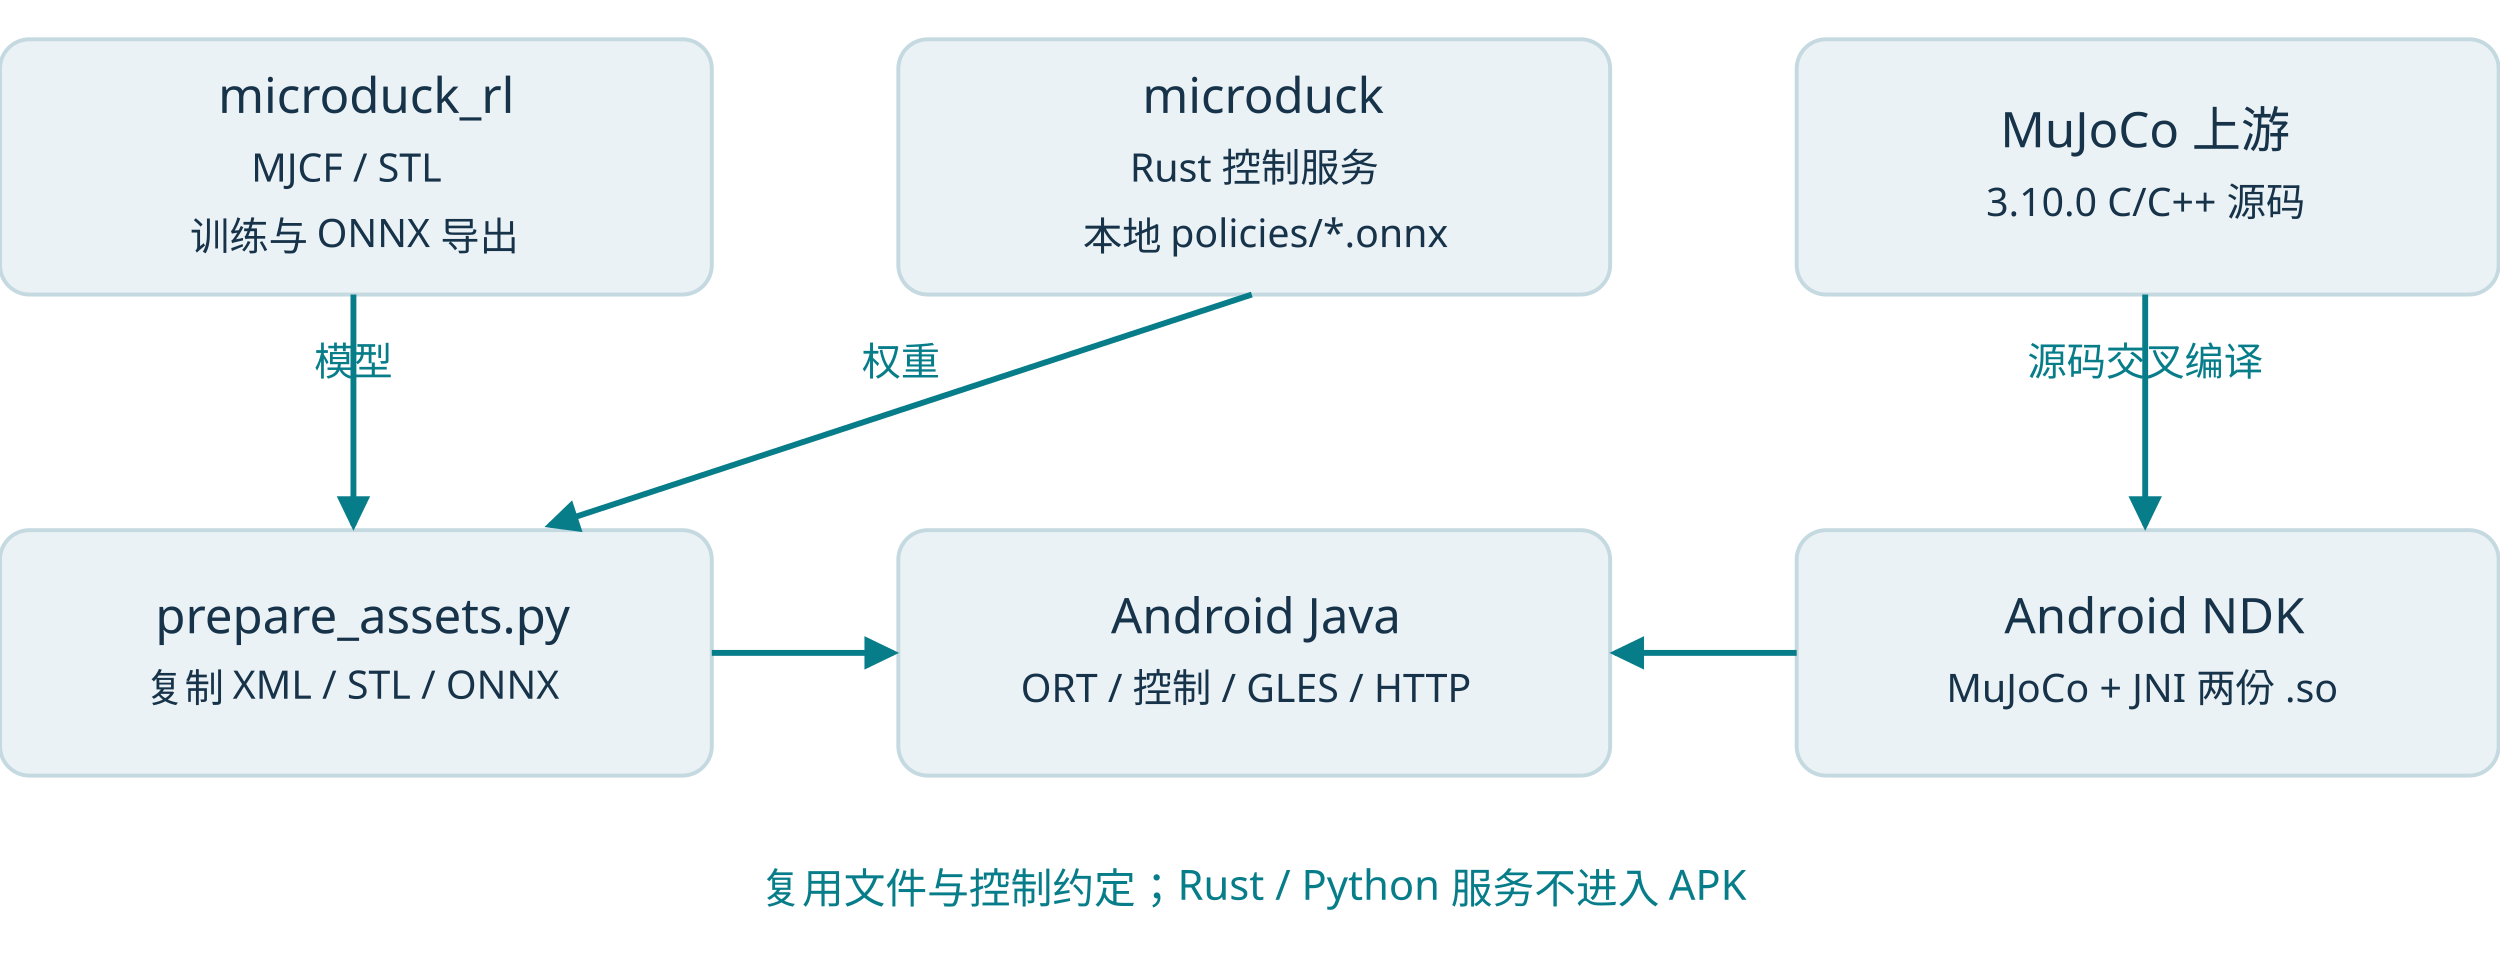
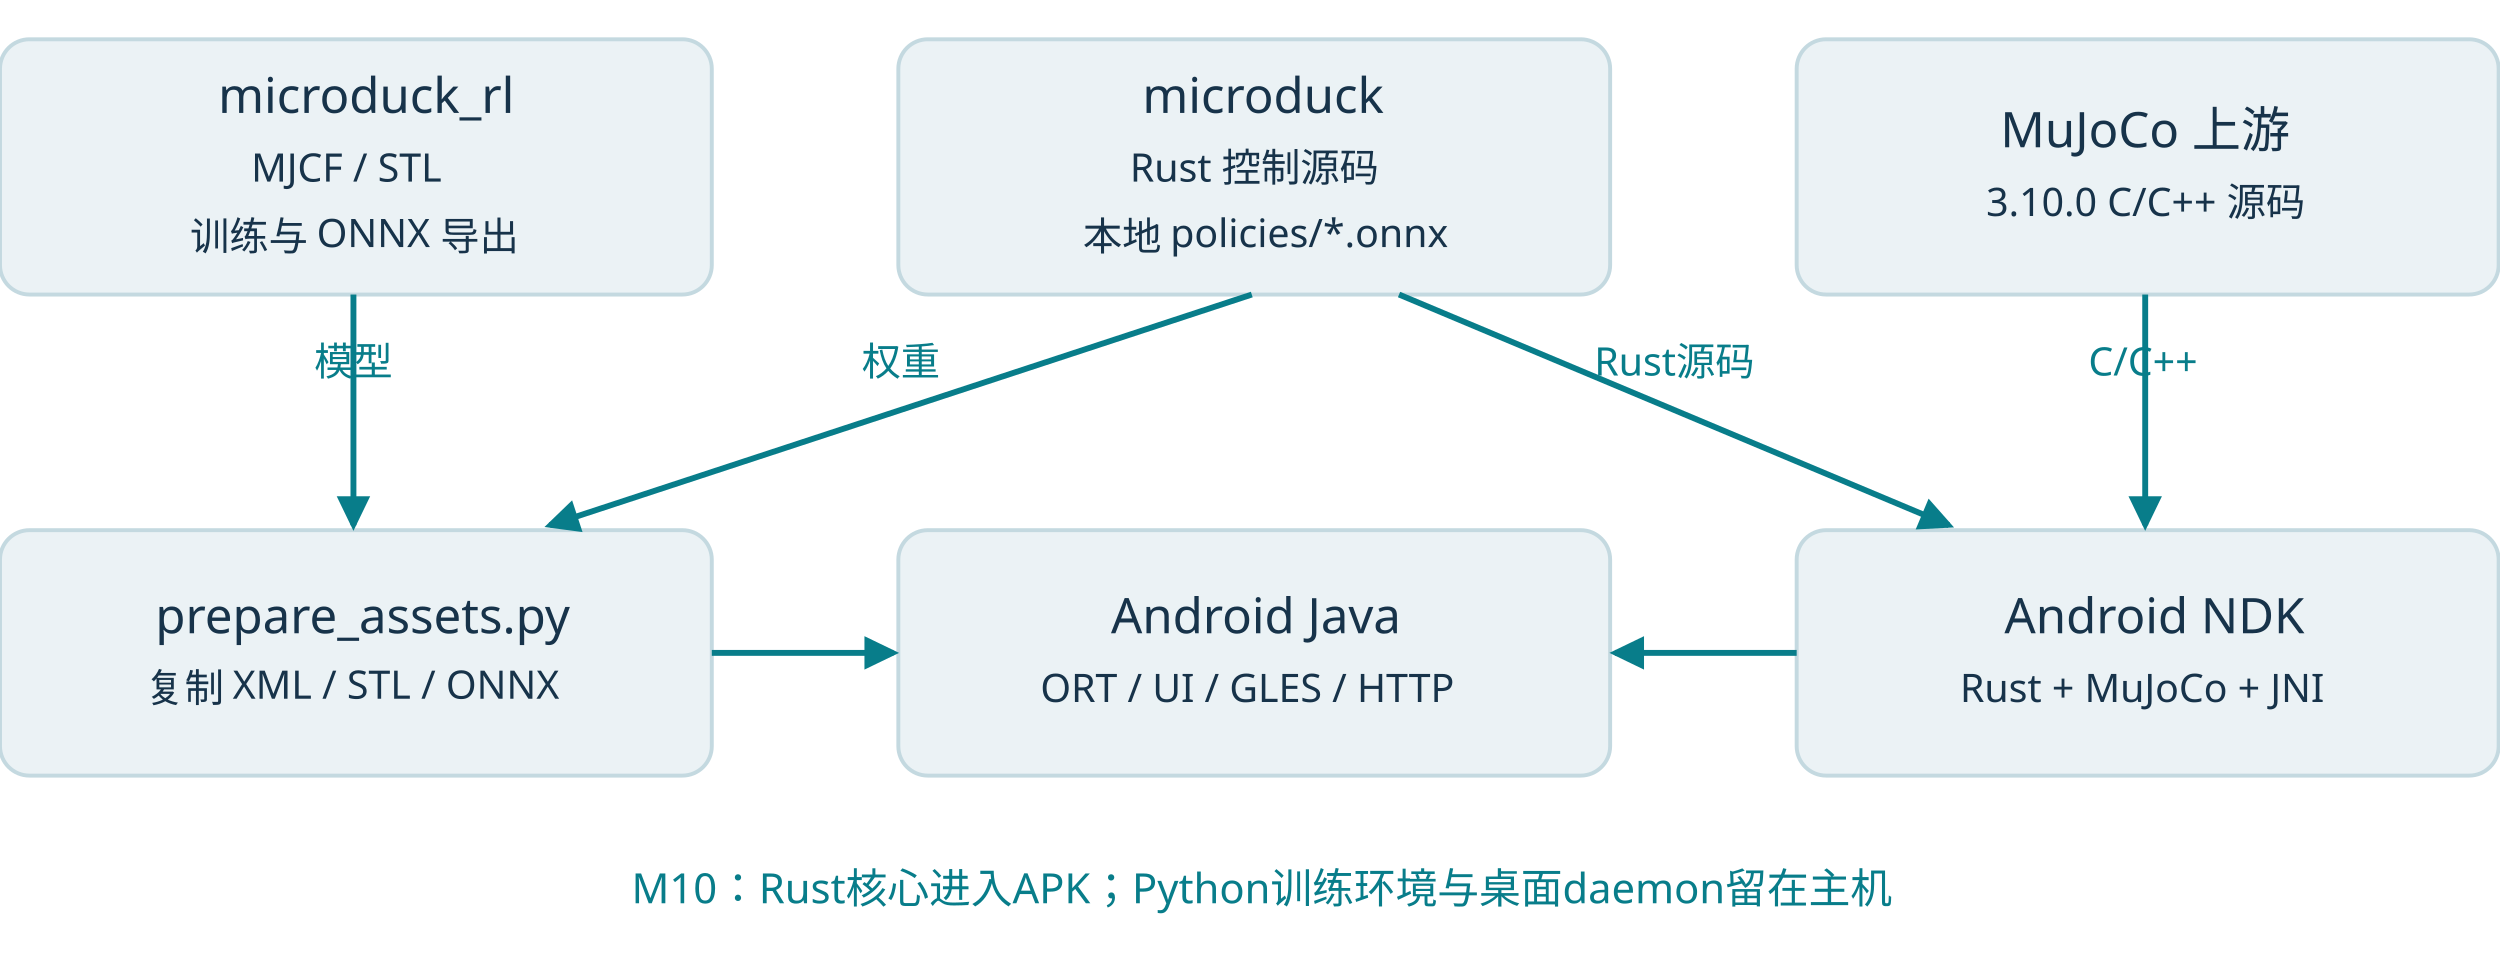
<svg xmlns="http://www.w3.org/2000/svg" width="509.276" height="196" preserveAspectRatio="xMinYMin meet" viewBox="0 0 509 196" version="1.0" fill-rule="evenodd">
  <clipPath id="clip">
    <rect x="0" y="0" width="509.276" height="196" />
  </clipPath>
  <g id="group" transform="scale(1,-1) translate(0,-196)" style="clip-path: url(#clip)">
    <g transform="">
      <rect x="0" y="136" width="145" height="52" rx="6" ry="6" style="stroke: rgb(77%,85%,88%); stroke-linecap: butt; stroke-width: 0.8; fill: rgb(92%,95%,96%); fill-rule: evenodd;" />
      <text x="44.441" y="173.0" style="font-family: CN; font-size: 10px;fill: rgb(9%,20%,29%); stroke:none;" transform="translate(0,346) scale(1,-1)">microduck_rl</text>
      <text x="51.166" y="159.0" style="font-family: CN; font-size: 8px;fill: rgb(9%,20%,29%); stroke:none;" transform="translate(0,318) scale(1,-1)">MJCF / STL</text>
      <text x="38.721" y="145.0" style="font-family: CN; font-size: 8px;fill: rgb(9%,20%,29%); stroke:none;" transform="translate(0,290) scale(1,-1)">训练与 ONNX 导出</text>
      <rect x="183" y="136" width="145" height="52" rx="6" ry="6" style="stroke: rgb(77%,85%,88%); stroke-linecap: butt; stroke-width: 0.8; fill: rgb(92%,95%,96%); fill-rule: evenodd;" />
      <text x="232.717" y="173.0" style="font-family: CN; font-size: 10px;fill: rgb(9%,20%,29%); stroke:none;" transform="translate(0,346) scale(1,-1)">microduck</text>
-       <text x="230.164" y="159.0" style="font-family: CN; font-size: 8px;fill: rgb(9%,20%,29%); stroke:none;" transform="translate(0,318) scale(1,-1)">Rust 控制服务</text>
+       <text x="230.164" y="159.0" style="font-family: CN; font-size: 8px;fill: rgb(9%,20%,29%); stroke:none;" transform="translate(0,318) scale(1,-1)">Rust 控制源码</text>
      <text x="220.596" y="145.0" style="font-family: CN; font-size: 8px;fill: rgb(9%,20%,29%); stroke:none;" transform="translate(0,290) scale(1,-1)">本地 policies/*.onnx</text>
      <rect x="366" y="136" width="143" height="52" rx="6" ry="6" style="stroke: rgb(77%,85%,88%); stroke-linecap: butt; stroke-width: 0.8; fill: rgb(92%,95%,96%); fill-rule: evenodd;" />
      <text x="407.493" y="166.0" style="font-family: CN; font-size: 10px;fill: rgb(9%,20%,29%); stroke:none;" transform="translate(0,332) scale(1,-1)">MuJoCo 上游</text>
      <text x="404.596" y="152.0" style="font-family: CN; font-size: 8px;fill: rgb(9%,20%,29%); stroke:none;" transform="translate(0,304) scale(1,-1)">3.10.0 C/C++ 源码</text>
      <rect x="0" y="38" width="145" height="50" rx="6" ry="6" style="stroke: rgb(77%,85%,88%); stroke-linecap: butt; stroke-width: 0.8; fill: rgb(92%,95%,96%); fill-rule: evenodd;" />
      <text x="31.646" y="67.0" style="font-family: CN; font-size: 10px;fill: rgb(9%,20%,29%); stroke:none;" transform="translate(0,134) scale(1,-1)">prepare_assets.py</text>
      <text x="29.604" y="53.0" style="font-family: CN; font-size: 8px;fill: rgb(9%,20%,29%); stroke:none;" transform="translate(0,106) scale(1,-1)">复制 XML / STL / ONNX</text>
      <rect x="183" y="38" width="145" height="50" rx="6" ry="6" style="stroke: rgb(77%,85%,88%); stroke-linecap: butt; stroke-width: 0.8; fill: rgb(92%,95%,96%); fill-rule: evenodd;" />
      <text x="226.315" y="67.0" style="font-family: CN; font-size: 10px;fill: rgb(9%,20%,29%); stroke:none;" transform="translate(0,134) scale(1,-1)">Android Java</text>
-       <text x="207.939" y="53.0" style="font-family: CN; font-size: 8px;fill: rgb(9%,20%,29%); stroke:none;" transform="translate(0,106) scale(1,-1)">ORT / 控制 / GLES / HTTP</text>
+       <text x="211.939" y="53.0" style="font-family: CN; font-size: 8px;fill: rgb(9%,20%,29%); stroke:none;" transform="translate(0,106) scale(1,-1)">ORT / UI / GLES / HTTP</text>
      <rect x="366" y="38" width="143" height="50" rx="6" ry="6" style="stroke: rgb(77%,85%,88%); stroke-linecap: butt; stroke-width: 0.8; fill: rgb(92%,95%,96%); fill-rule: evenodd;" />
      <text x="408.32" y="67.0" style="font-family: CN; font-size: 10px;fill: rgb(9%,20%,29%); stroke:none;" transform="translate(0,134) scale(1,-1)">Android NDK</text>
-       <text x="396.488" y="53.0" style="font-family: CN; font-size: 8px;fill: rgb(9%,20%,29%); stroke:none;" transform="translate(0,106) scale(1,-1)">MuJoCo + JNI 两份 .so</text>
+       <text x="399.264" y="53.0" style="font-family: CN; font-size: 8px;fill: rgb(9%,20%,29%); stroke:none;" transform="translate(0,106) scale(1,-1)">Rust + MuJoCo + JNI</text>
      <path d="M 72,136 L 72,89 Z" style="stroke: rgb(3%,49%,54%); stroke-linecap: butt; stroke-width: 1.2;" />
      <polygon points="72 89, 74.61 94.403, 69.39 94.403" style="stroke: rgb(3%,49%,54%); stroke-linecap: butt; stroke-width: 1; fill: rgb(3%,49%,54%); fill-rule: evenodd;" />
      <text x="64.0" y="119.5" style="font-family: CN; font-size: 8px;fill: rgb(3%,49%,54%); stroke:none;" transform="translate(0,239) scale(1,-1)">模型</text>
      <path d="M 255,136 L 112,89 Z" style="stroke: rgb(3%,49%,54%); stroke-linecap: butt; stroke-width: 1.2;" />
      <polygon points="112 89, 117.947 88.208, 116.318 93.166" style="stroke: rgb(3%,49%,54%); stroke-linecap: butt; stroke-width: 1; fill: rgb(3%,49%,54%); fill-rule: evenodd;" />
      <text x="175.5" y="119.5" style="font-family: CN; font-size: 8px;fill: rgb(3%,49%,54%); stroke:none;" transform="translate(0,239) scale(1,-1)">权重</text>
      <path d="M 437,136 L 437,89 Z" style="stroke: rgb(3%,49%,54%); stroke-linecap: butt; stroke-width: 1.2;" />
      <polygon points="437 89, 439.61 94.403, 434.39 94.403" style="stroke: rgb(3%,49%,54%); stroke-linecap: butt; stroke-width: 1; fill: rgb(3%,49%,54%); fill-rule: evenodd;" />
-       <text x="413.0" y="119.5" style="font-family: CN; font-size: 8px;fill: rgb(3%,49%,54%); stroke:none;" transform="translate(0,239) scale(1,-1)">源码交叉编译</text>
+       <text x="425.439" y="119.5" style="font-family: CN; font-size: 8px;fill: rgb(3%,49%,54%); stroke:none;" transform="translate(0,239) scale(1,-1)">C/C++</text>
+       <path d="M 285,136 L 397,89 Z" style="stroke: rgb(3%,49%,54%); stroke-linecap: butt; stroke-width: 1.2;" />
+       <polygon points="397 89, 393.028 93.497, 391.008 88.684" style="stroke: rgb(3%,49%,54%); stroke-linecap: butt; stroke-width: 1; fill: rgb(3%,49%,54%); fill-rule: evenodd;" />
+       <text x="324.775" y="119.5" style="font-family: CN; font-size: 8px;fill: rgb(3%,49%,54%); stroke:none;" transform="translate(0,239) scale(1,-1)">Rust源码</text>
      <path d="M 145,63 L 182,63 Z" style="stroke: rgb(3%,49%,54%); stroke-linecap: butt; stroke-width: 1.2;" />
      <polygon points="182 63, 176.597 65.61, 176.597 60.39" style="stroke: rgb(3%,49%,54%); stroke-linecap: butt; stroke-width: 1; fill: rgb(3%,49%,54%); fill-rule: evenodd;" />
      <path d="M 366,63 L 329,63 Z" style="stroke: rgb(3%,49%,54%); stroke-linecap: butt; stroke-width: 1.2;" />
      <polygon points="329 63, 334.403 60.39, 334.403 65.61" style="stroke: rgb(3%,49%,54%); stroke-linecap: butt; stroke-width: 1; fill: rgb(3%,49%,54%); fill-rule: evenodd;" />
-       <text x="154.872" y="12" style="font-family: CN; font-size: 8.5px;fill: rgb(3%,49%,54%); stroke:none;" transform="translate(0,24) scale(1,-1)">复用文件与控制约定；Rust / Python 服务不进入 APK</text>
+       <text x="128.65" y="12" style="font-family: CN; font-size: 8.5px;fill: rgb(3%,49%,54%); stroke:none;" transform="translate(0,24) scale(1,-1)">M10：Rust核心进入APK；Python训练环境与桌面daemon留在主机</text>
    </g>
  </g>
</svg>
